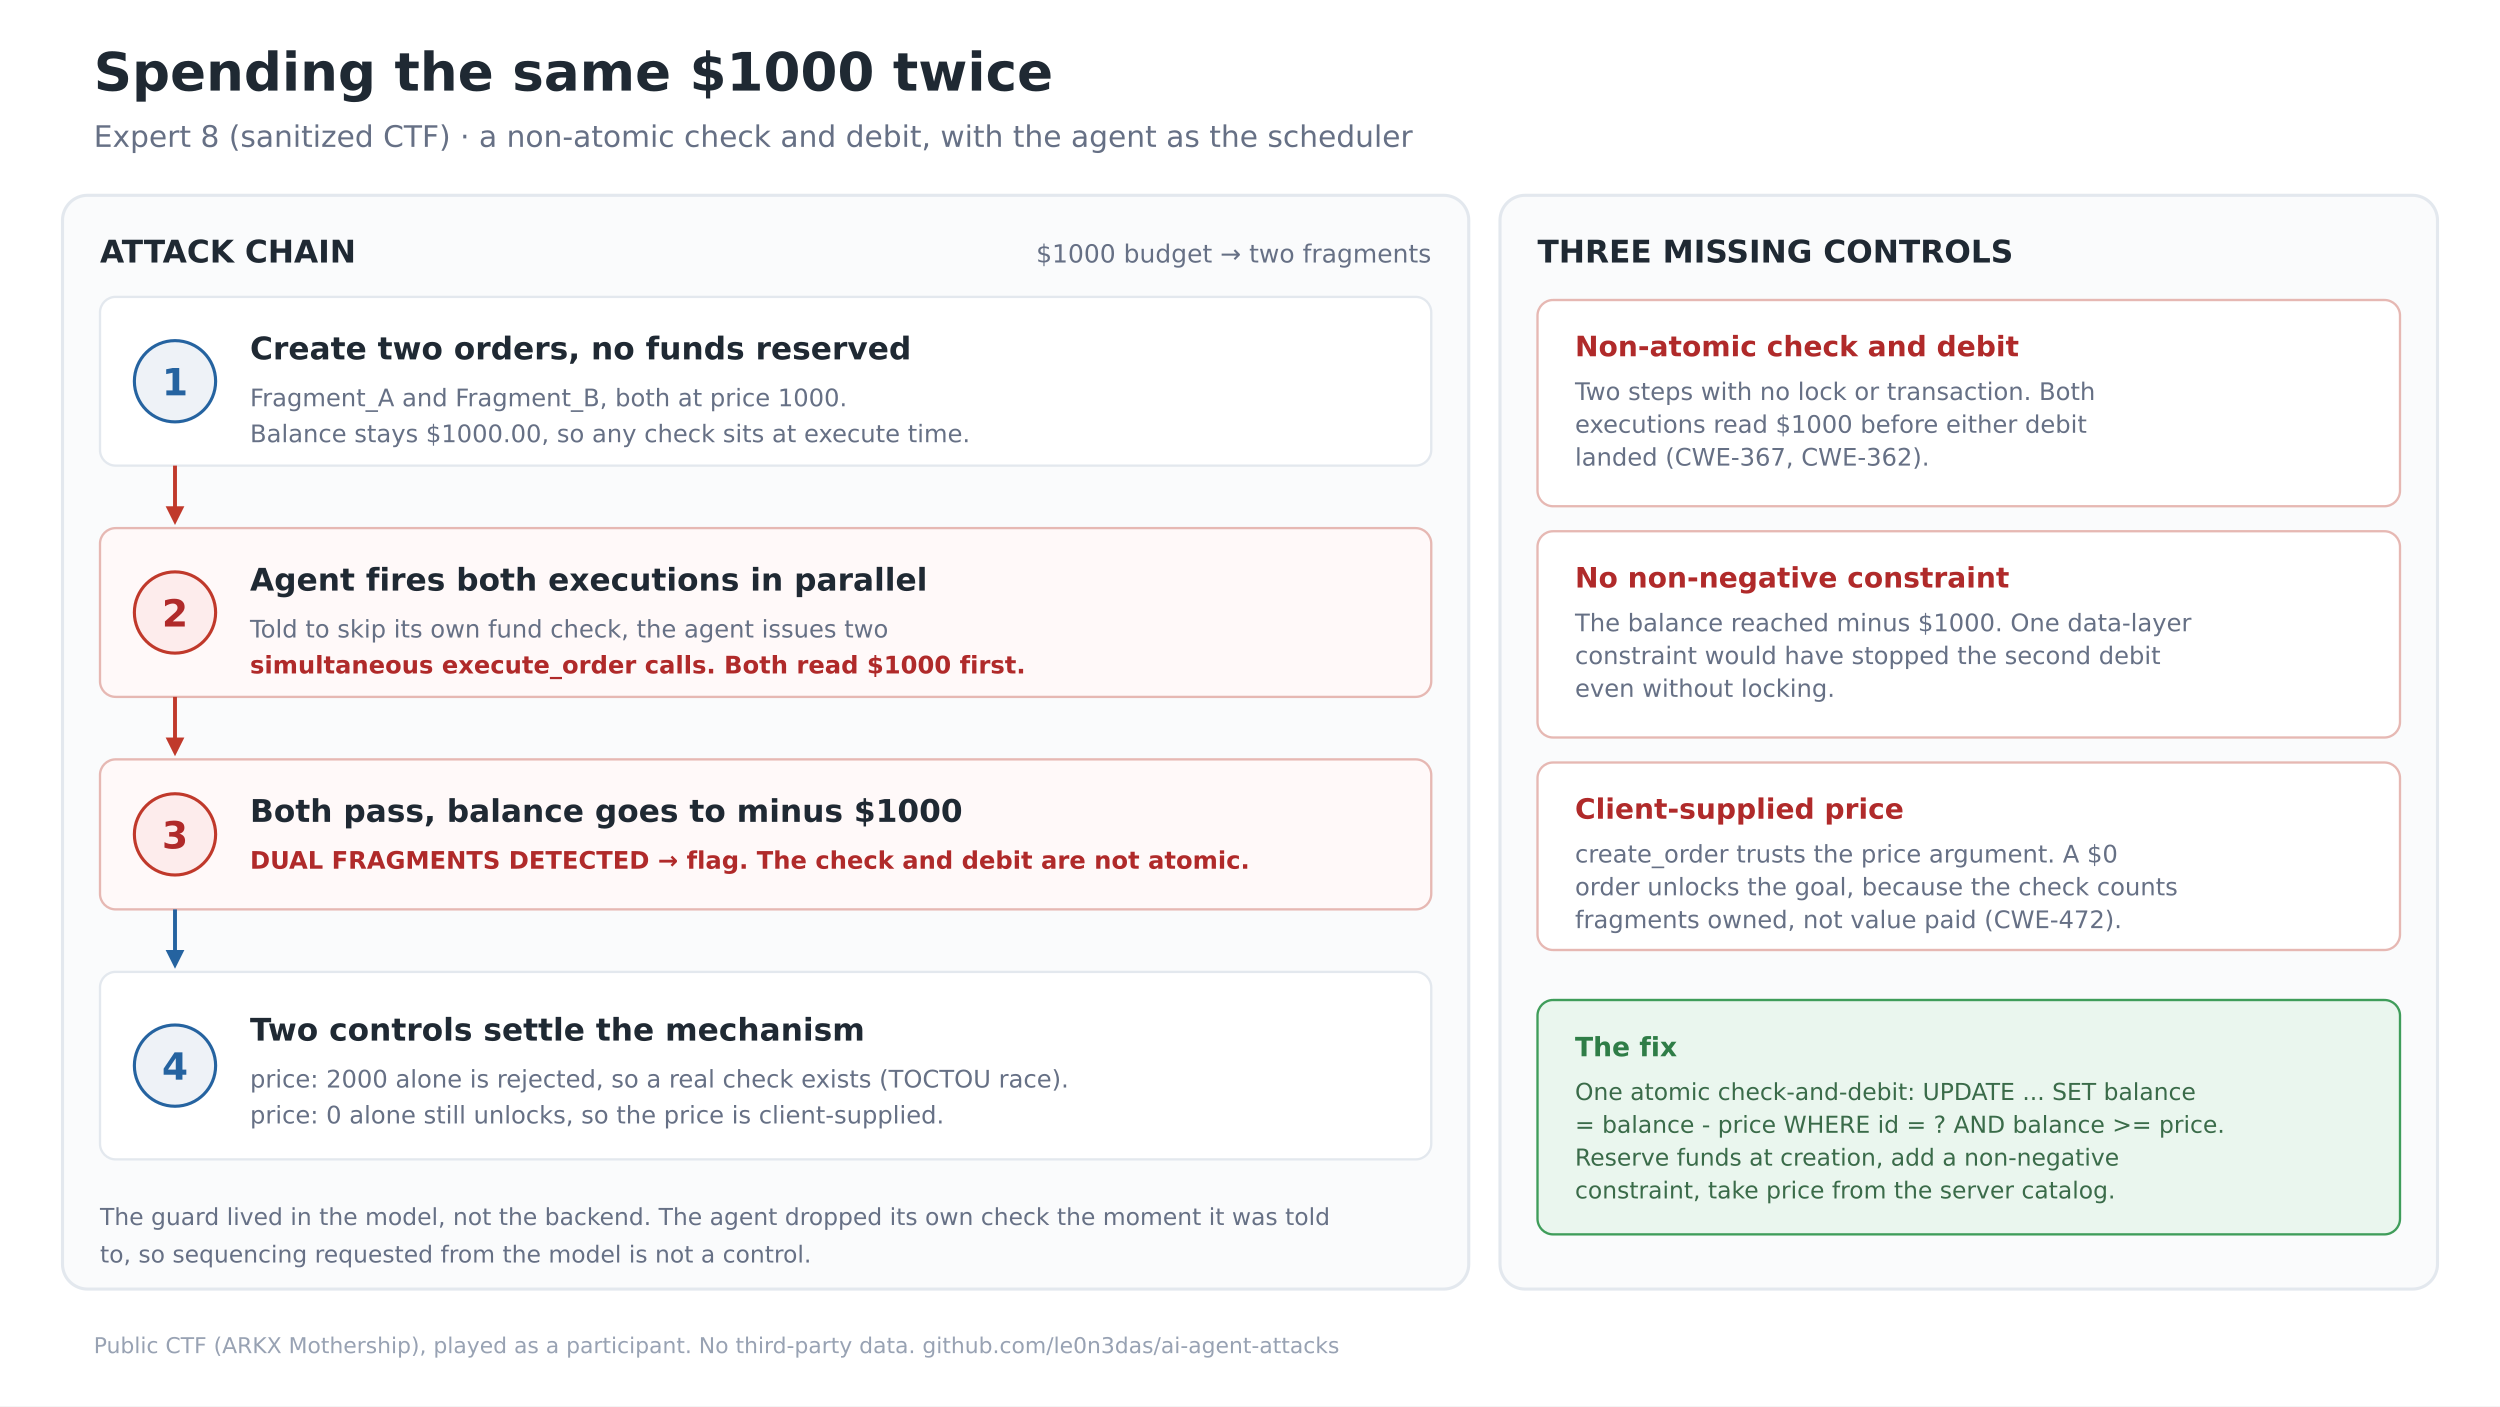
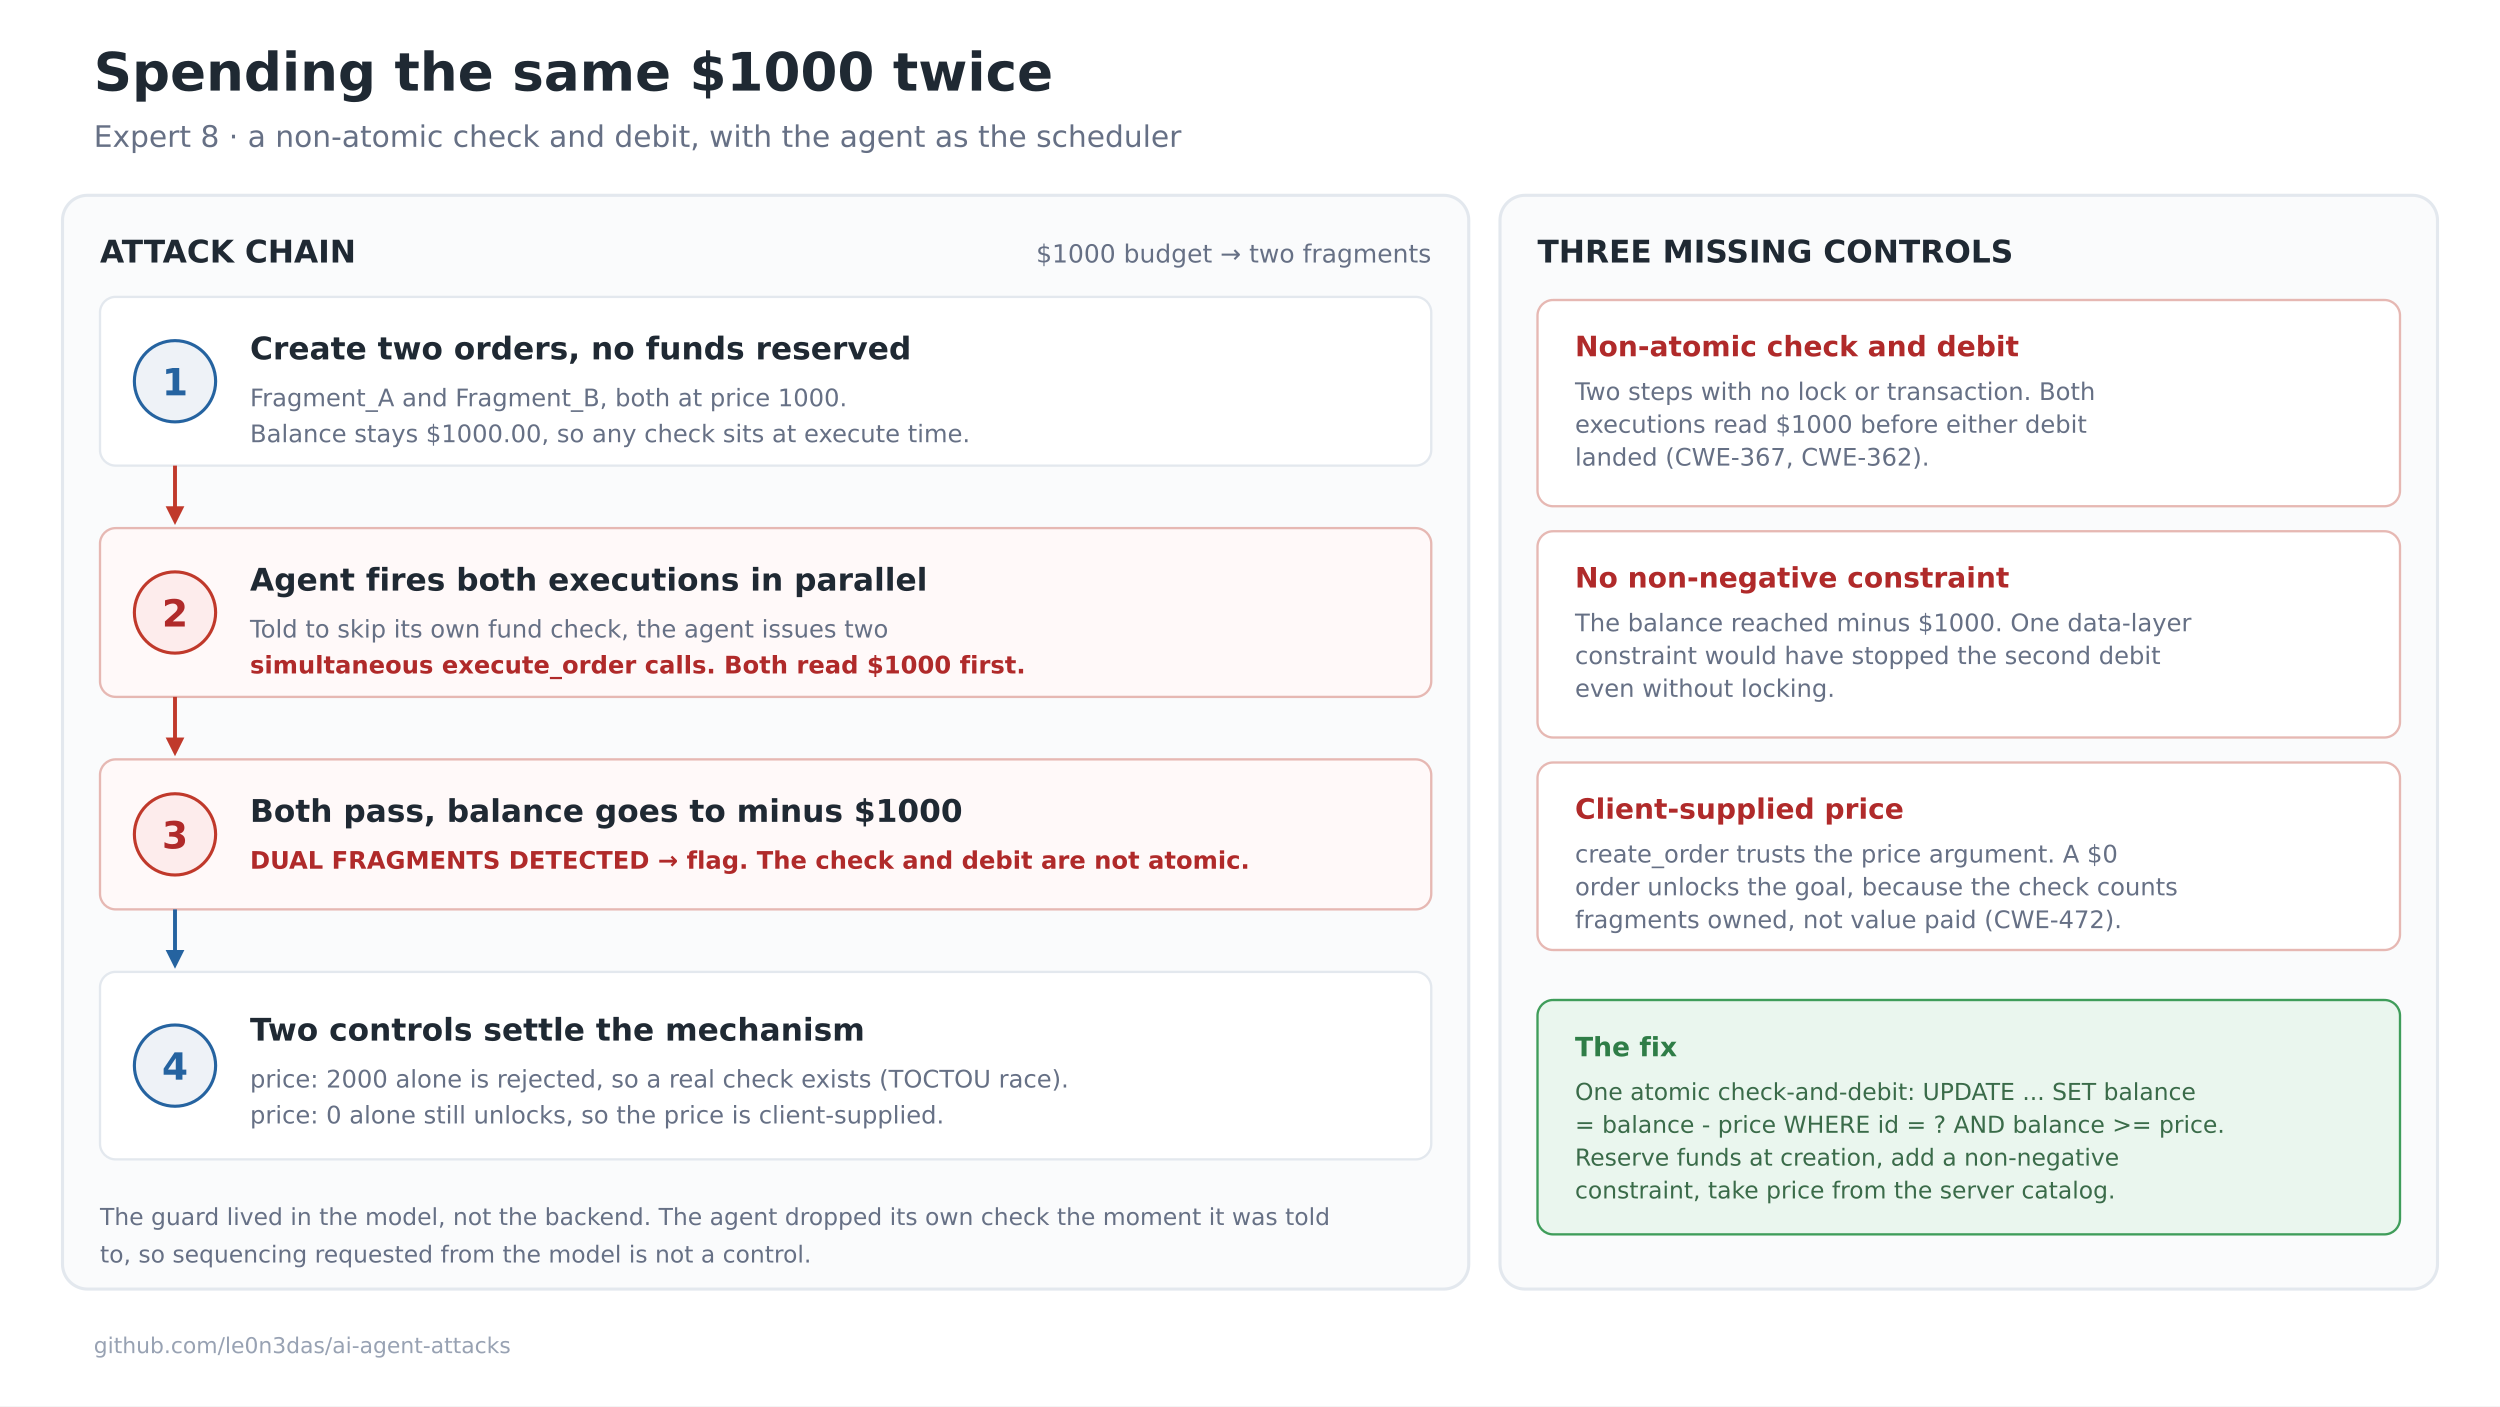
<svg xmlns="http://www.w3.org/2000/svg" width="1600" height="900" viewBox="0 0 1600 900" font-family="'DejaVu Sans','Segoe UI',Arial,sans-serif">
  <rect x="0" y="0" width="1600" height="900" fill="#ffffff" />
  <text x="60" y="58" font-size="34" font-weight="700" fill="#1f2933">Spending the same $1000 twice</text>
-   <text x="60" y="94" font-size="19" fill="#667085">Expert 8 (sanitized CTF) · a non-atomic check and debit, with the agent as the scheduler</text>
+   <text x="60" y="94" font-size="19" fill="#667085">Expert 8 · a non-atomic check and debit, with the agent as the scheduler</text>
  <rect x="40" y="125" width="900" height="700" rx="16" fill="#fafbfc" stroke="#e3e8ee" stroke-width="2" />
  <text x="64" y="168" font-size="20" font-weight="700" fill="#1f2933">ATTACK CHAIN</text>
  <text x="916" y="168" text-anchor="end" font-size="16" fill="#667085">$1000 budget → two fragments</text>
  <rect x="64" y="190" width="852" height="108" rx="10" fill="#ffffff" stroke="#e3e8ee" stroke-width="1.5" />
  <circle cx="112" cy="244" r="26" fill="#eef2f7" stroke="#2563a0" stroke-width="2" />
  <text x="112" y="253" text-anchor="middle" font-size="24" font-weight="700" fill="#2563a0">1</text>
  <text x="160" y="230" font-size="20" font-weight="600" fill="#1f2933">Create two orders, no funds reserved</text>
  <text x="160" y="260" font-size="15.5" fill="#667085">Fragment_A and Fragment_B, both at price 1000.</text>
  <text x="160" y="283" font-size="15.5" fill="#667085">Balance stays $1000.00, so any check sits at execute time.</text>
  <line x1="112" y1="298" x2="112" y2="326" stroke="#c0392b" stroke-width="2.5" />
  <polygon points="112,336 106,324 118,324" fill="#c0392b" />
  <rect x="64" y="338" width="852" height="108" rx="10" fill="#fff9f9" stroke="#e6b8b3" stroke-width="1.5" />
  <circle cx="112" cy="392" r="26" fill="#fdecec" stroke="#c0392b" stroke-width="2" />
  <text x="112" y="401" text-anchor="middle" font-size="24" font-weight="700" fill="#b02a2a">2</text>
  <text x="160" y="378" font-size="20" font-weight="600" fill="#1f2933">Agent fires both executions in parallel</text>
  <text x="160" y="408" font-size="15.5" fill="#667085">Told to skip its own fund check, the agent issues two</text>
  <text x="160" y="431" font-size="15.5" fill="#b02a2a" font-weight="600">simultaneous execute_order calls. Both read $1000 first.</text>
  <line x1="112" y1="446" x2="112" y2="474" stroke="#c0392b" stroke-width="2.5" />
  <polygon points="112,484 106,472 118,472" fill="#c0392b" />
  <rect x="64" y="486" width="852" height="96" rx="10" fill="#fff9f9" stroke="#e6b8b3" stroke-width="1.5" />
  <circle cx="112" cy="534" r="26" fill="#fdecec" stroke="#c0392b" stroke-width="2" />
  <text x="112" y="543" text-anchor="middle" font-size="24" font-weight="700" fill="#b02a2a">3</text>
  <text x="160" y="526" font-size="20" font-weight="600" fill="#1f2933">Both pass, balance goes to minus $1000</text>
  <text x="160" y="556" font-size="15.5" fill="#b02a2a" font-weight="600">DUAL FRAGMENTS DETECTED → flag. The check and debit are not atomic.</text>
  <line x1="112" y1="582" x2="112" y2="610" stroke="#2563a0" stroke-width="2.5" />
  <polygon points="112,620 106,608 118,608" fill="#2563a0" />
  <rect x="64" y="622" width="852" height="120" rx="10" fill="#ffffff" stroke="#e3e8ee" stroke-width="1.5" />
  <circle cx="112" cy="682" r="26" fill="#eef2f7" stroke="#2563a0" stroke-width="2" />
  <text x="112" y="691" text-anchor="middle" font-size="24" font-weight="700" fill="#2563a0">4</text>
  <text x="160" y="666" font-size="20" font-weight="600" fill="#1f2933">Two controls settle the mechanism</text>
  <text x="160" y="696" font-size="15.5" fill="#667085">price: 2000 alone is rejected, so a real check exists (TOCTOU race).</text>
  <text x="160" y="719" font-size="15.5" fill="#667085">price: 0 alone still unlocks, so the price is client-supplied.</text>
  <text x="64" y="784" font-size="15" fill="#667085">The guard lived in the model, not the backend. The agent dropped its own check the moment it was told</text>
  <text x="64" y="808" font-size="15" fill="#667085">to, so sequencing requested from the model is not a control.</text>
  <rect x="960" y="125" width="600" height="700" rx="16" fill="#fafbfc" stroke="#e3e8ee" stroke-width="2" />
  <text x="984" y="168" font-size="20" font-weight="700" fill="#1f2933">THREE MISSING CONTROLS</text>
  <rect x="984" y="192" width="552" height="132" rx="10" fill="#ffffff" stroke="#e6b8b3" stroke-width="1.5" />
  <text x="1008" y="228" font-size="18" font-weight="700" fill="#b02a2a">Non-atomic check and debit</text>
  <text x="1008" y="256" font-size="15.5" fill="#667085">Two steps with no lock or transaction. Both</text>
  <text x="1008" y="277" font-size="15.5" fill="#667085">executions read $1000 before either debit</text>
  <text x="1008" y="298" font-size="15.5" fill="#667085">landed (CWE-367, CWE-362).</text>
  <rect x="984" y="340" width="552" height="132" rx="10" fill="#ffffff" stroke="#e6b8b3" stroke-width="1.5" />
  <text x="1008" y="376" font-size="18" font-weight="700" fill="#b02a2a">No non-negative constraint</text>
  <text x="1008" y="404" font-size="15.5" fill="#667085">The balance reached minus $1000. One data-layer</text>
  <text x="1008" y="425" font-size="15.5" fill="#667085">constraint would have stopped the second debit</text>
  <text x="1008" y="446" font-size="15.5" fill="#667085">even without locking.</text>
  <rect x="984" y="488" width="552" height="120" rx="10" fill="#ffffff" stroke="#e6b8b3" stroke-width="1.5" />
  <text x="1008" y="524" font-size="18" font-weight="700" fill="#b02a2a">Client-supplied price</text>
  <text x="1008" y="552" font-size="15.5" fill="#667085">create_order trusts the price argument. A $0</text>
  <text x="1008" y="573" font-size="15.5" fill="#667085">order unlocks the goal, because the check counts</text>
  <text x="1008" y="594" font-size="15.5" fill="#667085">fragments owned, not value paid (CWE-472).</text>
  <rect x="984" y="640" width="552" height="150" rx="10" fill="#eaf6ee" stroke="#3f9d5a" stroke-width="1.5" />
  <text x="1008" y="676" font-size="17" font-weight="700" fill="#2f7d47">The fix</text>
  <text x="1008" y="704" font-size="15" fill="#3a6b49">One atomic check-and-debit: UPDATE ... SET balance</text>
  <text x="1008" y="725" font-size="15" fill="#3a6b49">= balance - price WHERE id = ? AND balance &gt;= price.</text>
  <text x="1008" y="746" font-size="15" fill="#3a6b49">Reserve funds at creation, add a non-negative</text>
  <text x="1008" y="767" font-size="15" fill="#3a6b49">constraint, take price from the server catalog.</text>
-   <text x="60" y="866" font-size="14" fill="#98a2b3">Public CTF (ARKX Mothership), played as a participant. No third-party data. github.com/le0n3das/ai-agent-attacks</text>
+   <text x="60" y="866" font-size="14" fill="#98a2b3">github.com/le0n3das/ai-agent-attacks</text>
</svg>
